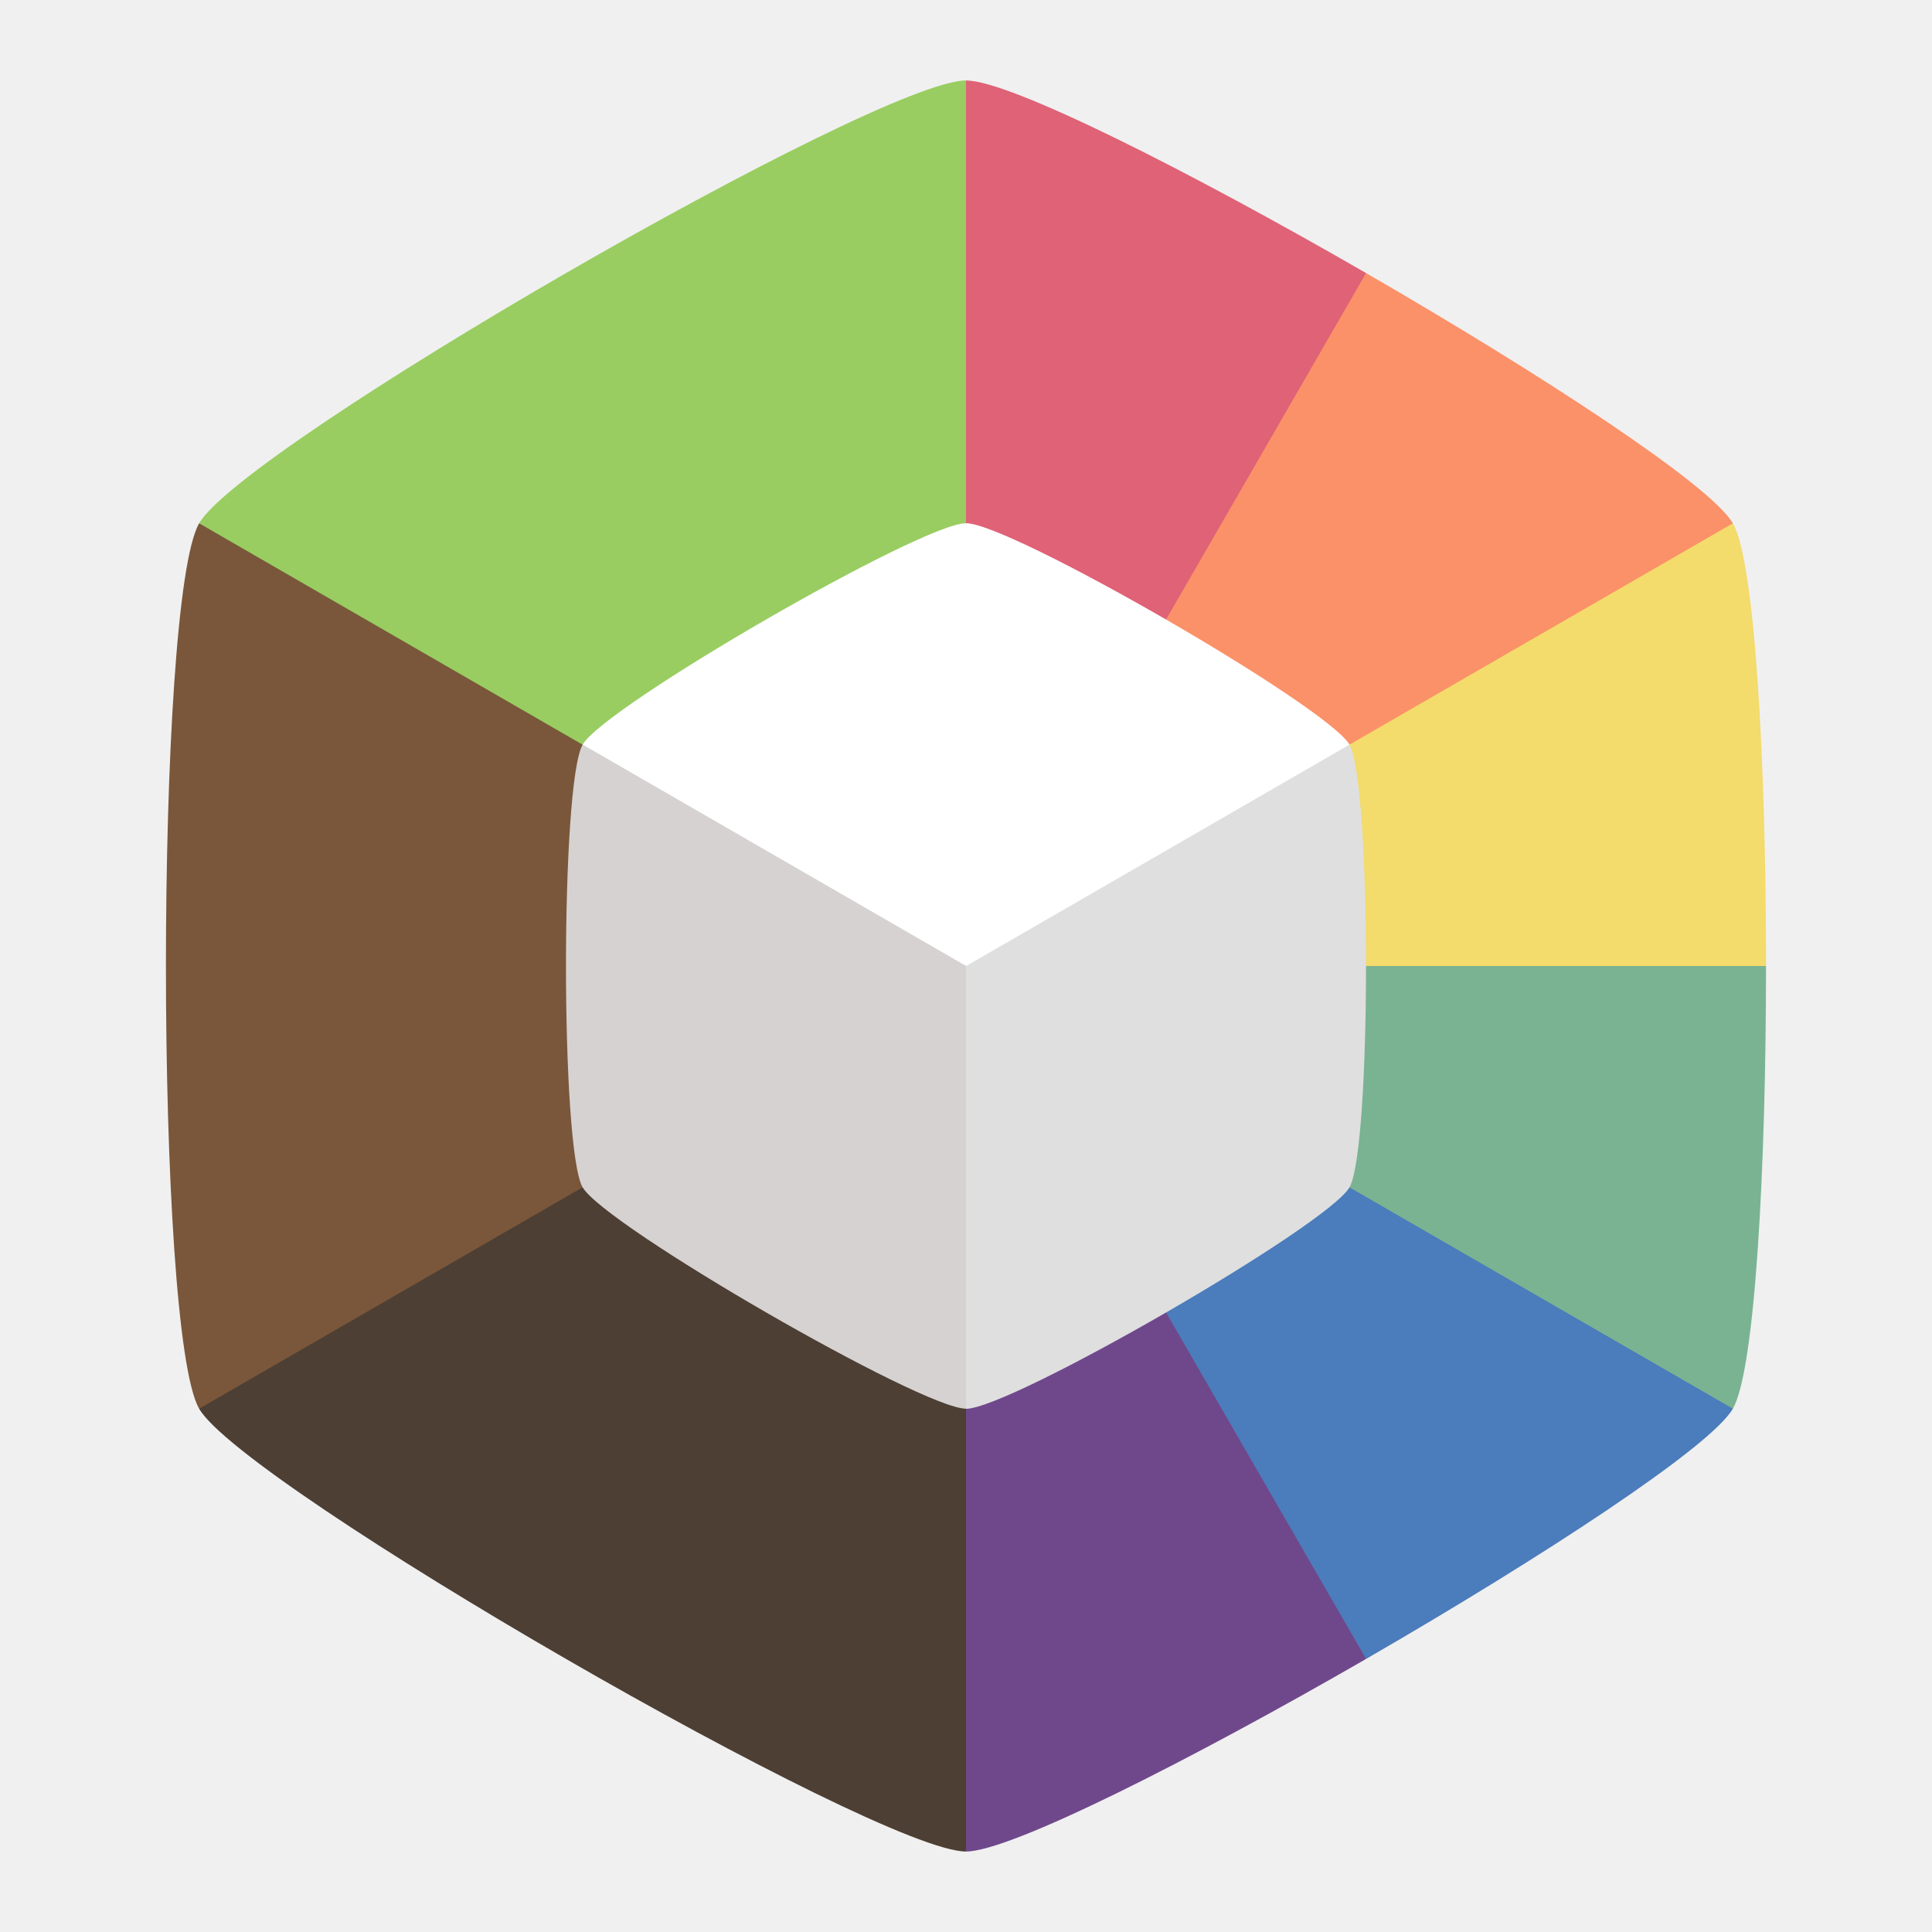
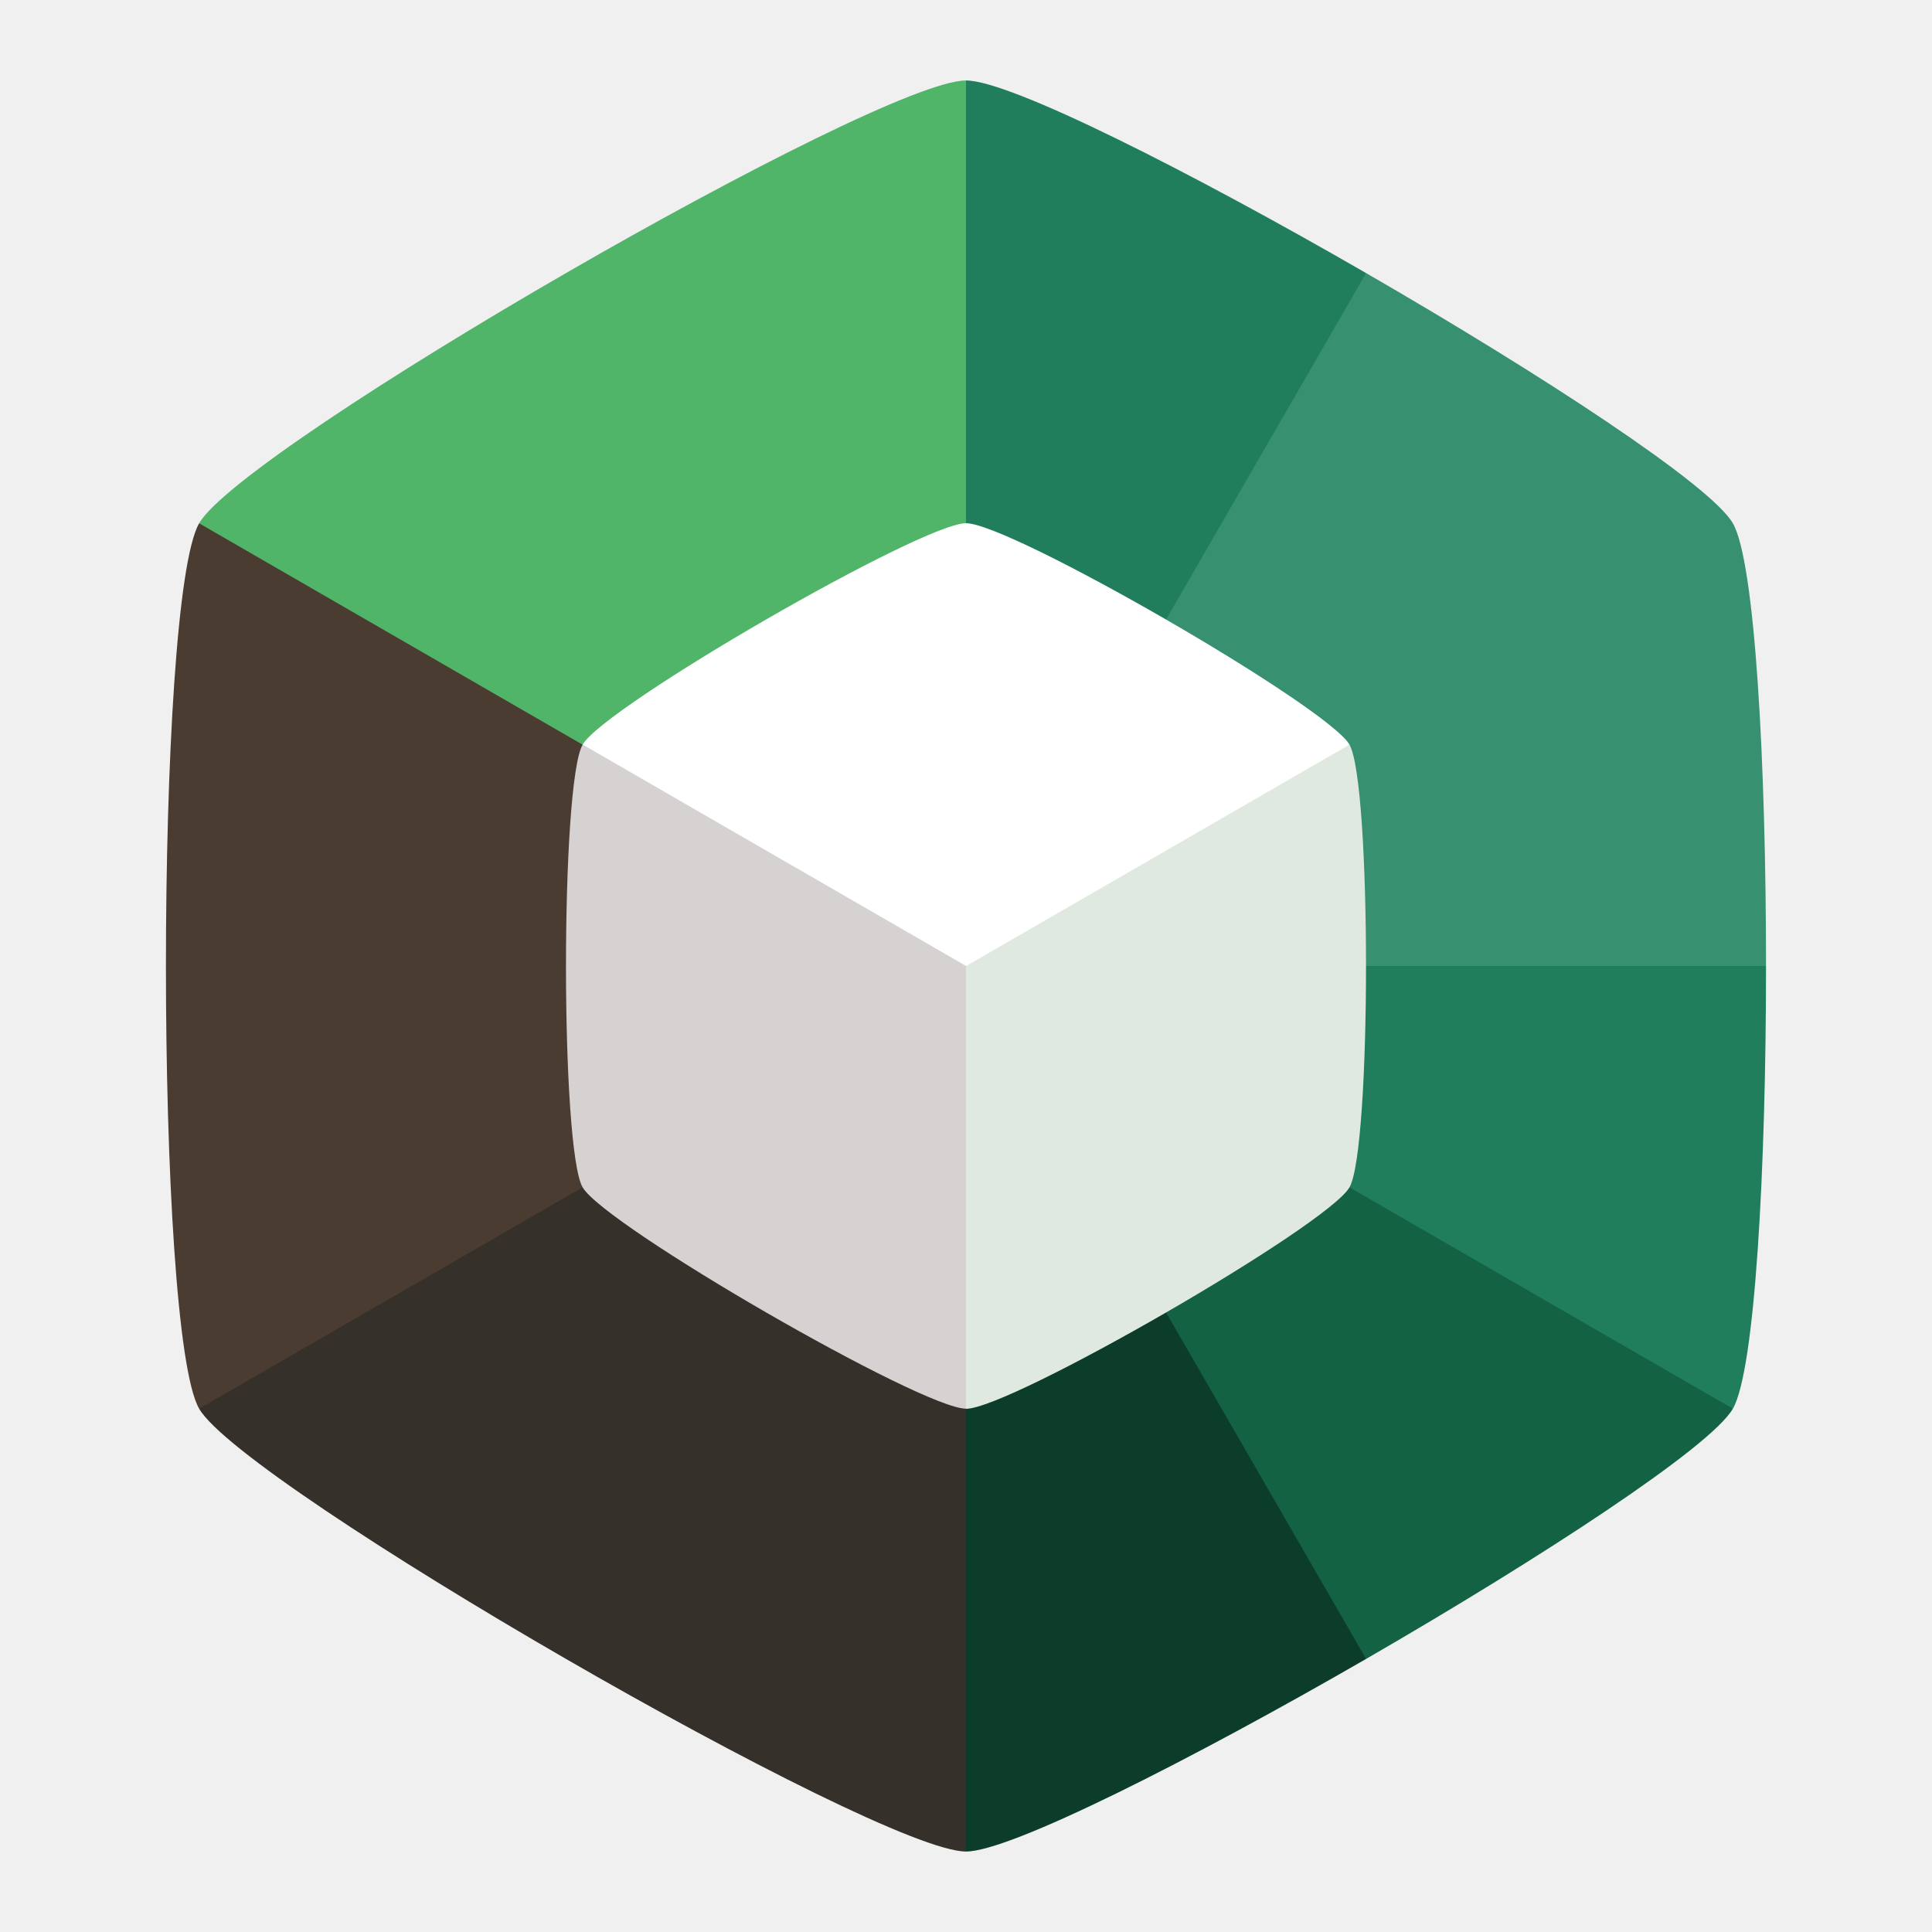
<svg xmlns="http://www.w3.org/2000/svg" width="48" height="48" viewBox="0 0 12.7 12.7" version="1.1" id="svg3606">
  <defs id="defs3603" />
  <g id="layer1">
    <g id="g531" transform="matrix(0.1353646,0,0,0.1353646,15.30158,0.5291666)" />
    <g id="g397">
      <path style="fill:#99cd61;fill-opacity:1;stroke-width:0.265" d="M 6.35,6.35 Z" id="path7899" />
-       <path id="path3228" style="fill:#df6277;fill-opacity:1;stroke-width:0.265" d="M 6.35 0.529 L 3.829 4.895 L 6.35 6.35 L 8.87 4.895 L 8.98 1.795 C 7.829 1.131 6.641 0.529 6.35 0.529 z " />
-       <path id="path2659" style="fill:#fb9168;fill-opacity:1;stroke-width:0.265" d="M 8.98 1.795 L 6.35 6.35 L 8.87 7.805 L 11.391 3.44 C 11.246 3.188 10.131 2.46 8.98 1.795 z " />
-       <path id="path2708" style="fill:#f3db6c;fill-opacity:1;stroke-width:0.265" d="M 11.391 3.44 L 6.35 6.35 L 8.87 7.805 L 11.609 6.35 C 11.609 5.021 11.537 3.692 11.391 3.44 z " />
-       <path id="path1737" style="fill:#7ab392;fill-opacity:1;stroke-width:0.265" d="M 6.35 6.35 L 6.35 9.26 L 11.391 9.26 C 11.537 9.008 11.609 7.679 11.609 6.35 L 6.35 6.35 z " />
-       <path id="path2937" style="fill:#4b7cbc;fill-opacity:1;stroke-width:0.265" d="M 6.35 6.35 L 6.35 9.26 L 8.98 10.905 C 10.131 10.24 11.246 9.512 11.391 9.26 L 6.35 6.35 z " />
-       <path id="path3117" style="fill:#6f488c;fill-opacity:1;stroke-width:0.265" d="M 6.35 6.35 L 3.829 7.805 L 6.35 12.171 C 6.641 12.171 7.829 11.569 8.98 10.905 L 6.35 6.35 z " />
-       <path id="path2010" style="fill:#4d3f33;fill-opacity:1;stroke-width:0.265" d="M 3.829 4.895 L 1.309 9.26 C 1.6 9.765 5.768 12.171 6.35 12.171 L 6.35 6.35 L 3.829 4.895 z " />
-       <path id="path1744" style="fill:#7a573b;fill-opacity:1;stroke-width:0.265" d="M 1.309 3.44 C 1.018 3.944 1.018 8.756 1.309 9.26 L 6.35 6.35 L 6.35 3.44 L 1.309 3.44 z " />
-       <path id="path1739" style="fill:#99cd61;fill-opacity:1;stroke-width:0.265" d="M 6.35 0.529 C 5.768 0.529 1.6 2.935 1.309 3.44 L 6.35 6.35 L 6.35 0.529 z " />
+       <path id="path3228" style="fill:#207e5c;fill-opacity:1;stroke-width:0.265" d="M 6.35 0.529 L 3.829 4.895 L 6.35 6.35 L 8.87 4.895 L 8.98 1.795 C 7.829 1.131 6.641 0.529 6.35 0.529 z " />
+       <path id="path2659" style="fill:#379070;fill-opacity:1;stroke-width:0.265" d="M 8.98 1.795 L 6.35 6.35 L 8.87 7.805 L 11.391 3.44 C 11.246 3.188 10.131 2.46 8.98 1.795 z " />
+       <path id="path2708" style="fill:#379070;fill-opacity:1;stroke-width:0.265" d="M 11.391 3.44 L 6.35 6.35 L 8.87 7.805 L 11.609 6.35 C 11.609 5.021 11.537 3.692 11.391 3.44 z " />
+       <path id="path1737" style="fill:#207e5c;fill-opacity:1;stroke-width:0.265" d="M 6.35 6.35 L 6.35 9.26 L 11.391 9.26 C 11.537 9.008 11.609 7.679 11.609 6.35 L 6.35 6.35 z " />
+       <path id="path2937" style="fill:#136244;fill-opacity:1;stroke-width:0.265" d="M 6.35 6.35 L 6.35 9.26 L 8.98 10.905 C 10.131 10.24 11.246 9.512 11.391 9.26 L 6.35 6.35 z " />
+       <path id="path3117" style="fill:#0c3c2a;fill-opacity:1;stroke-width:0.265" d="M 6.35 6.35 L 3.829 7.805 L 6.35 12.171 C 6.641 12.171 7.829 11.569 8.98 10.905 L 6.35 6.35 z " />
+       <path id="path2010" style="fill:#36302b;fill-opacity:1;stroke-width:0.265" d="M 3.829 4.895 L 1.309 9.26 C 1.6 9.765 5.768 12.171 6.35 12.171 L 6.35 6.35 L 3.829 4.895 z " />
+       <path id="path1744" style="fill:#4a3c31;fill-opacity:1;stroke-width:0.265" d="M 1.309 3.44 C 1.018 3.944 1.018 8.756 1.309 9.26 L 6.35 6.35 L 6.35 3.44 L 1.309 3.44 z " />
+       <path id="path1739" style="fill:#50b469;fill-opacity:1;stroke-width:0.265" d="M 6.35 0.529 C 5.768 0.529 1.6 2.935 1.309 3.44 L 6.35 6.35 L 6.35 0.529 z " />
      <g id="g379">
        <g id="g1657" transform="matrix(0.8799999,0,0,0.8799999,-10.90649,-1.242093)">
          <g id="g7651" transform="translate(13.25996,2.277589)">
            <path id="path6659" style="fill:#ffffff;stroke-width:0.265" d="m 6.35,2.939 c -0.341,0 -2.783,1.41 -2.953,1.705 L 6.35,9.76 9.304,4.645 C 9.133,4.349 6.691,2.939 6.35,2.939 Z" transform="matrix(0.9697482,0,0,0.9697482,0.1920988,0.1920979)" />
          </g>
-           <path id="path461" style="fill:#dfdfdf;fill-opacity:1;stroke-width:0.265" d="m 16.746,6.974 2.864,4.961 c 0.331,0 2.699,-1.367 2.864,-1.654 0.165,-0.286 0.165,-3.021 0,-3.307 l -2.864,1.654 z" />
+           <path id="path461" style="fill:#dfe9df;fill-opacity:1;stroke-width:0.265" d="m 16.746,6.974 2.864,4.961 c 0.331,0 2.699,-1.367 2.864,-1.654 0.165,-0.286 0.165,-3.021 0,-3.307 l -2.864,1.654 z" />
        </g>
        <path id="path5065" style="fill:#d6d2d2;fill-opacity:1;stroke-width:0.265" d="m 3.83,4.895 c -0.146,0.252 -0.146,2.658 0,2.91 0.146,0.252 2.229,1.455 2.52,1.455 V 6.35 Z" />
      </g>
    </g>
  </g>
</svg>
